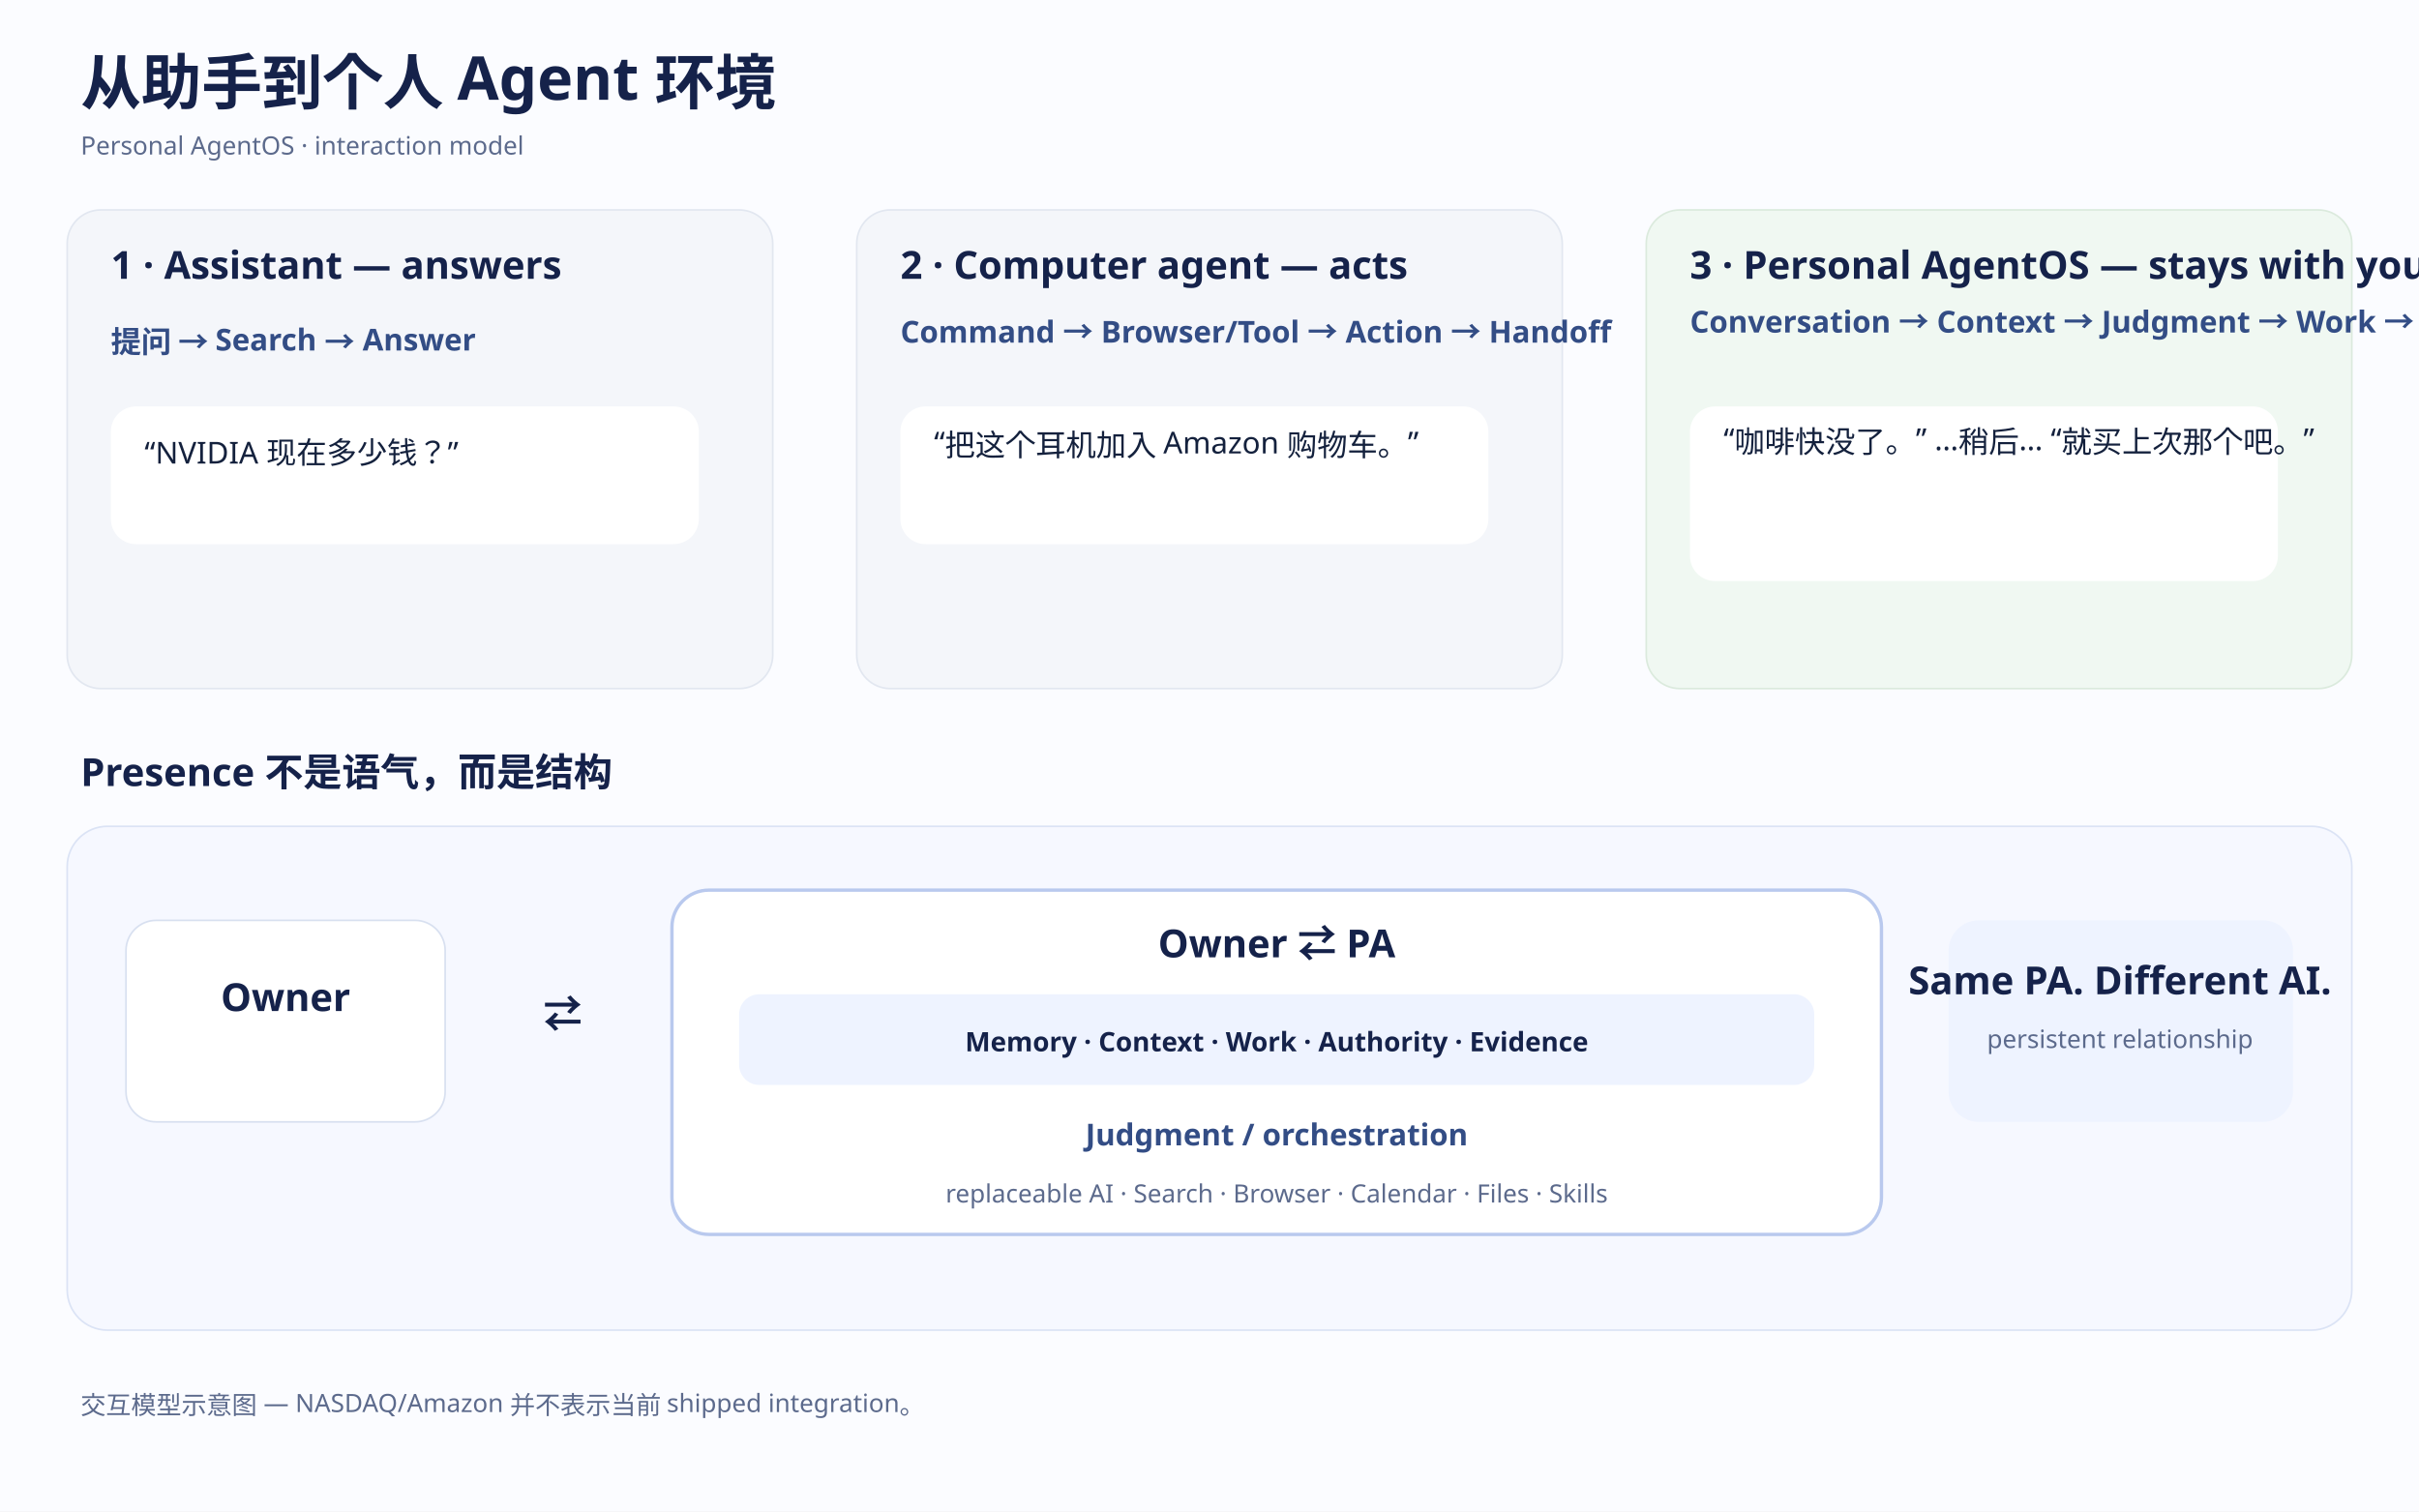
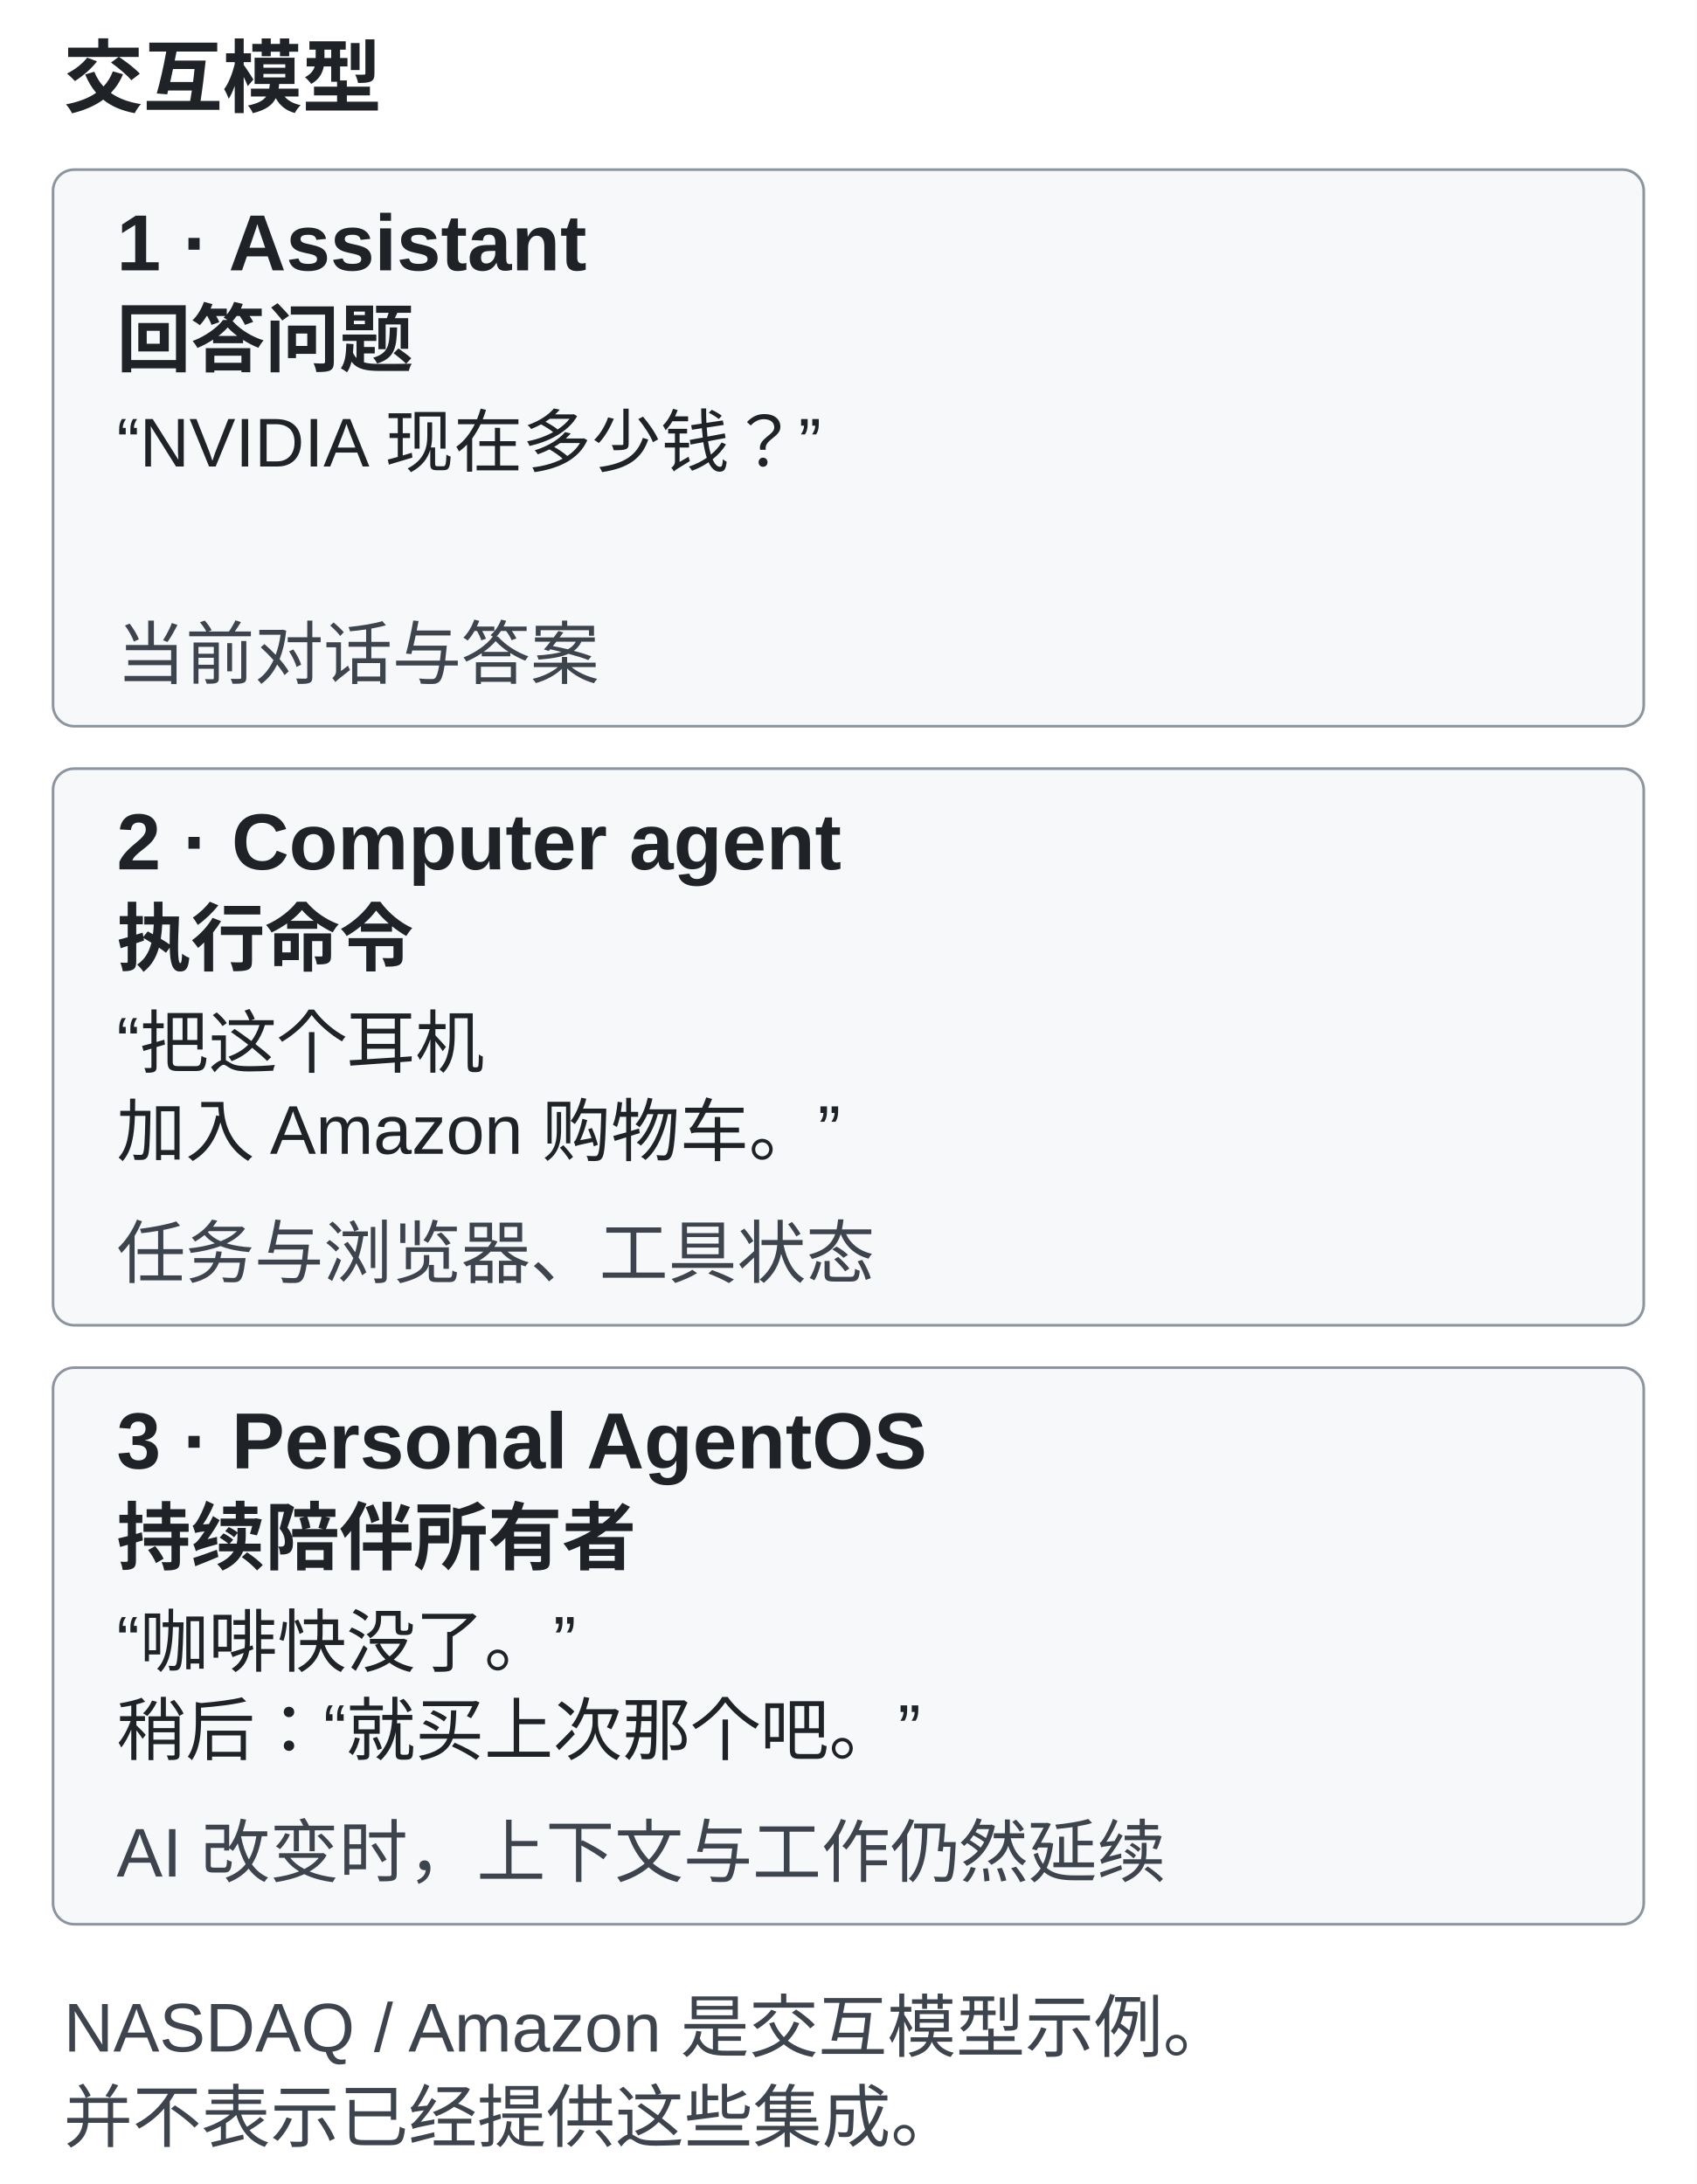
- <svg xmlns="http://www.w3.org/2000/svg" width="1440" height="900" viewBox="0 0 1440 900" role="img" aria-labelledby="title desc">
+ <svg xmlns="http://www.w3.org/2000/svg" width="640" height="824" viewBox="0 0 640 824" role="img" aria-labelledby="title desc">
  <style>
- text{font-family:-apple-system,BlinkMacSystemFont,"Segoe UI","Noto Sans","Noto Sans CJK KR","Noto Sans CJK JP",Arial,sans-serif;fill:#15224a}.h1{font-size:36px;font-weight:700}.h2{font-size:23px;font-weight:700}.body{font-size:18px}.small{font-size:15px;fill:#5c6a8c}.flow{font-size:18px;font-weight:600;fill:#334d85}.quote{font-size:18px;fill:#14213d}.tag{font-size:16px;font-weight:600}.center{text-anchor:middle}
+ text{font-family:Arial,"Noto Sans",sans-serif;fill:#1f2328;font-size:26px}
+ .heading{font-size:30px;font-weight:700}.label{font-size:28px;font-weight:700}.muted{fill:#3d444d}.center{text-anchor:middle}
</style>
-   <rect width="1440" height="900" fill="#fbfcff" />
-   <text x="48" y="62" class="h1">从助手到个人 Agent 环境</text>
-   <text x="48" y="92" class="small">Personal AgentOS · interaction model</text>
-   <rect x="40" y="125" width="420" height="285" rx="20" fill="#f4f6fa" stroke="#e2e7f0" />
-   <rect x="510" y="125" width="420" height="285" rx="20" fill="#f4f6fa" stroke="#e2e7f0" />
-   <rect x="980" y="125" width="420" height="285" rx="20" fill="#f0f8f2" stroke="#dbeadd" />
-   <text x="66" y="166" class="h2">1 · Assistant — answers</text>
-   <text x="66" y="210" class="flow">提问 → Search → Answer</text>
-   <rect x="66" y="242" width="350" height="82" rx="15" fill="#fff" />
-   <text x="86" y="276" class="quote">“NVIDIA 现在多少钱？”</text>
-   <text x="536" y="166" class="h2">2 · Computer agent — acts</text>
-   <text x="536" y="204" class="flow" textLength="330" lengthAdjust="spacingAndGlyphs">Command → Browser/Tool → Action → Handoff</text>
-   <rect x="536" y="242" width="350" height="82" rx="15" fill="#fff" />
-   <text x="556" y="270" class="quote" textLength="310" lengthAdjust="spacingAndGlyphs">“把这个耳机加入 Amazon 购物车。”</text>
-   <text x="1006" y="166" class="h2">3 · Personal AgentOS — stays with you</text>
-   <text x="1006" y="198" class="flow" textLength="330" lengthAdjust="spacingAndGlyphs">Conversation → Context → Judgment → Work → Authority</text>
-   <rect x="1006" y="242" width="350" height="104" rx="15" fill="#fff" />
-   <text x="1026" y="268" class="quote" textLength="310" lengthAdjust="spacingAndGlyphs">“咖啡快没了。” …稍后… “就买上次那个吧。”</text>
-   <text x="48" y="468" class="h2">Presence 不是语气，而是结构</text>
-   <rect x="40" y="492" width="1360" height="300" rx="24" fill="#f6f8ff" stroke="#dbe3f5" />
-   <rect x="75" y="548" width="190" height="120" rx="18" fill="#fff" stroke="#d8e0f0" />
-   <text x="170" y="602" class="h2 center">Owner</text>
-   <text x="335" y="612" class="h2 center">⇄</text>
-   <rect x="400" y="530" width="720" height="205" rx="22" fill="#fff" stroke="#b9c9ee" stroke-width="2" />
-   <text x="760" y="570" class="h2 center">Owner ⇄ PA</text>
-   <rect x="440" y="592" width="640" height="54" rx="12" fill="#eef3ff" />
-   <text x="760" y="626" class="tag center">Memory · Context · Work · Authority · Evidence</text>
-   <text x="760" y="682" class="flow center">Judgment / orchestration</text>
-   <text x="760" y="716" class="small center">replaceable AI · Search · Browser · Calendar · Files · Skills</text>
-   <rect x="1160" y="548" width="205" height="120" rx="18" fill="#eef3ff" />
-   <text x="1262" y="592" class="h2 center">Same PA. Different AI.</text>
-   <text x="1262" y="624" class="small center">persistent relationship</text>
-   <text x="48" y="842" class="small">交互模型示意图 — NASDAQ/Amazon 并不表示当前 shipped integration。</text>
+   <rect width="640" height="824" fill="#ffffff" />
+   <text x="24" y="40" class="heading">交互模型</text>
+   <rect x="20" y="64" width="600" height="210" rx="8" fill="#f6f8fa" stroke="#8c959f" />
+   <text x="44" y="102" class="heading">1 · Assistant</text>
+   <text x="44" y="138" class="label">回答问题</text>
+   <text x="44" y="176" class="">“NVIDIA 现在多少钱？”</text>
+   <text x="44" y="256" class="muted">当前对话与答案</text>
+   <rect x="20" y="290" width="600" height="210" rx="8" fill="#f6f8fa" stroke="#8c959f" />
+   <text x="44" y="328" class="heading">2 · Computer agent</text>
+   <text x="44" y="364" class="label">执行命令</text>
+   <text x="44" y="402">“把这个耳机</text>
+   <text x="44" y="436">加入 Amazon 购物车。”</text>
+   <text x="44" y="482" class="muted">任务与浏览器、工具状态</text>
+   <rect x="20" y="516" width="600" height="210" rx="8" fill="#f6f8fa" stroke="#8c959f" />
+   <text x="44" y="554" class="heading">3 · Personal AgentOS</text>
+   <text x="44" y="590" class="label">持续陪伴所有者</text>
+   <text x="44" y="628" class="">“咖啡快没了。”</text>
+   <text x="44" y="662" class="">稍后：“就买上次那个吧。”</text>
+   <text x="44" y="708" class="muted">AI 改变时，上下文与工作仍然延续</text>
+   <text x="24" y="774" class="muted">NASDAQ / Amazon 是交互模型示例。</text>
+   <text x="24" y="808" class="muted">并不表示已经提供这些集成。</text>
</svg>
